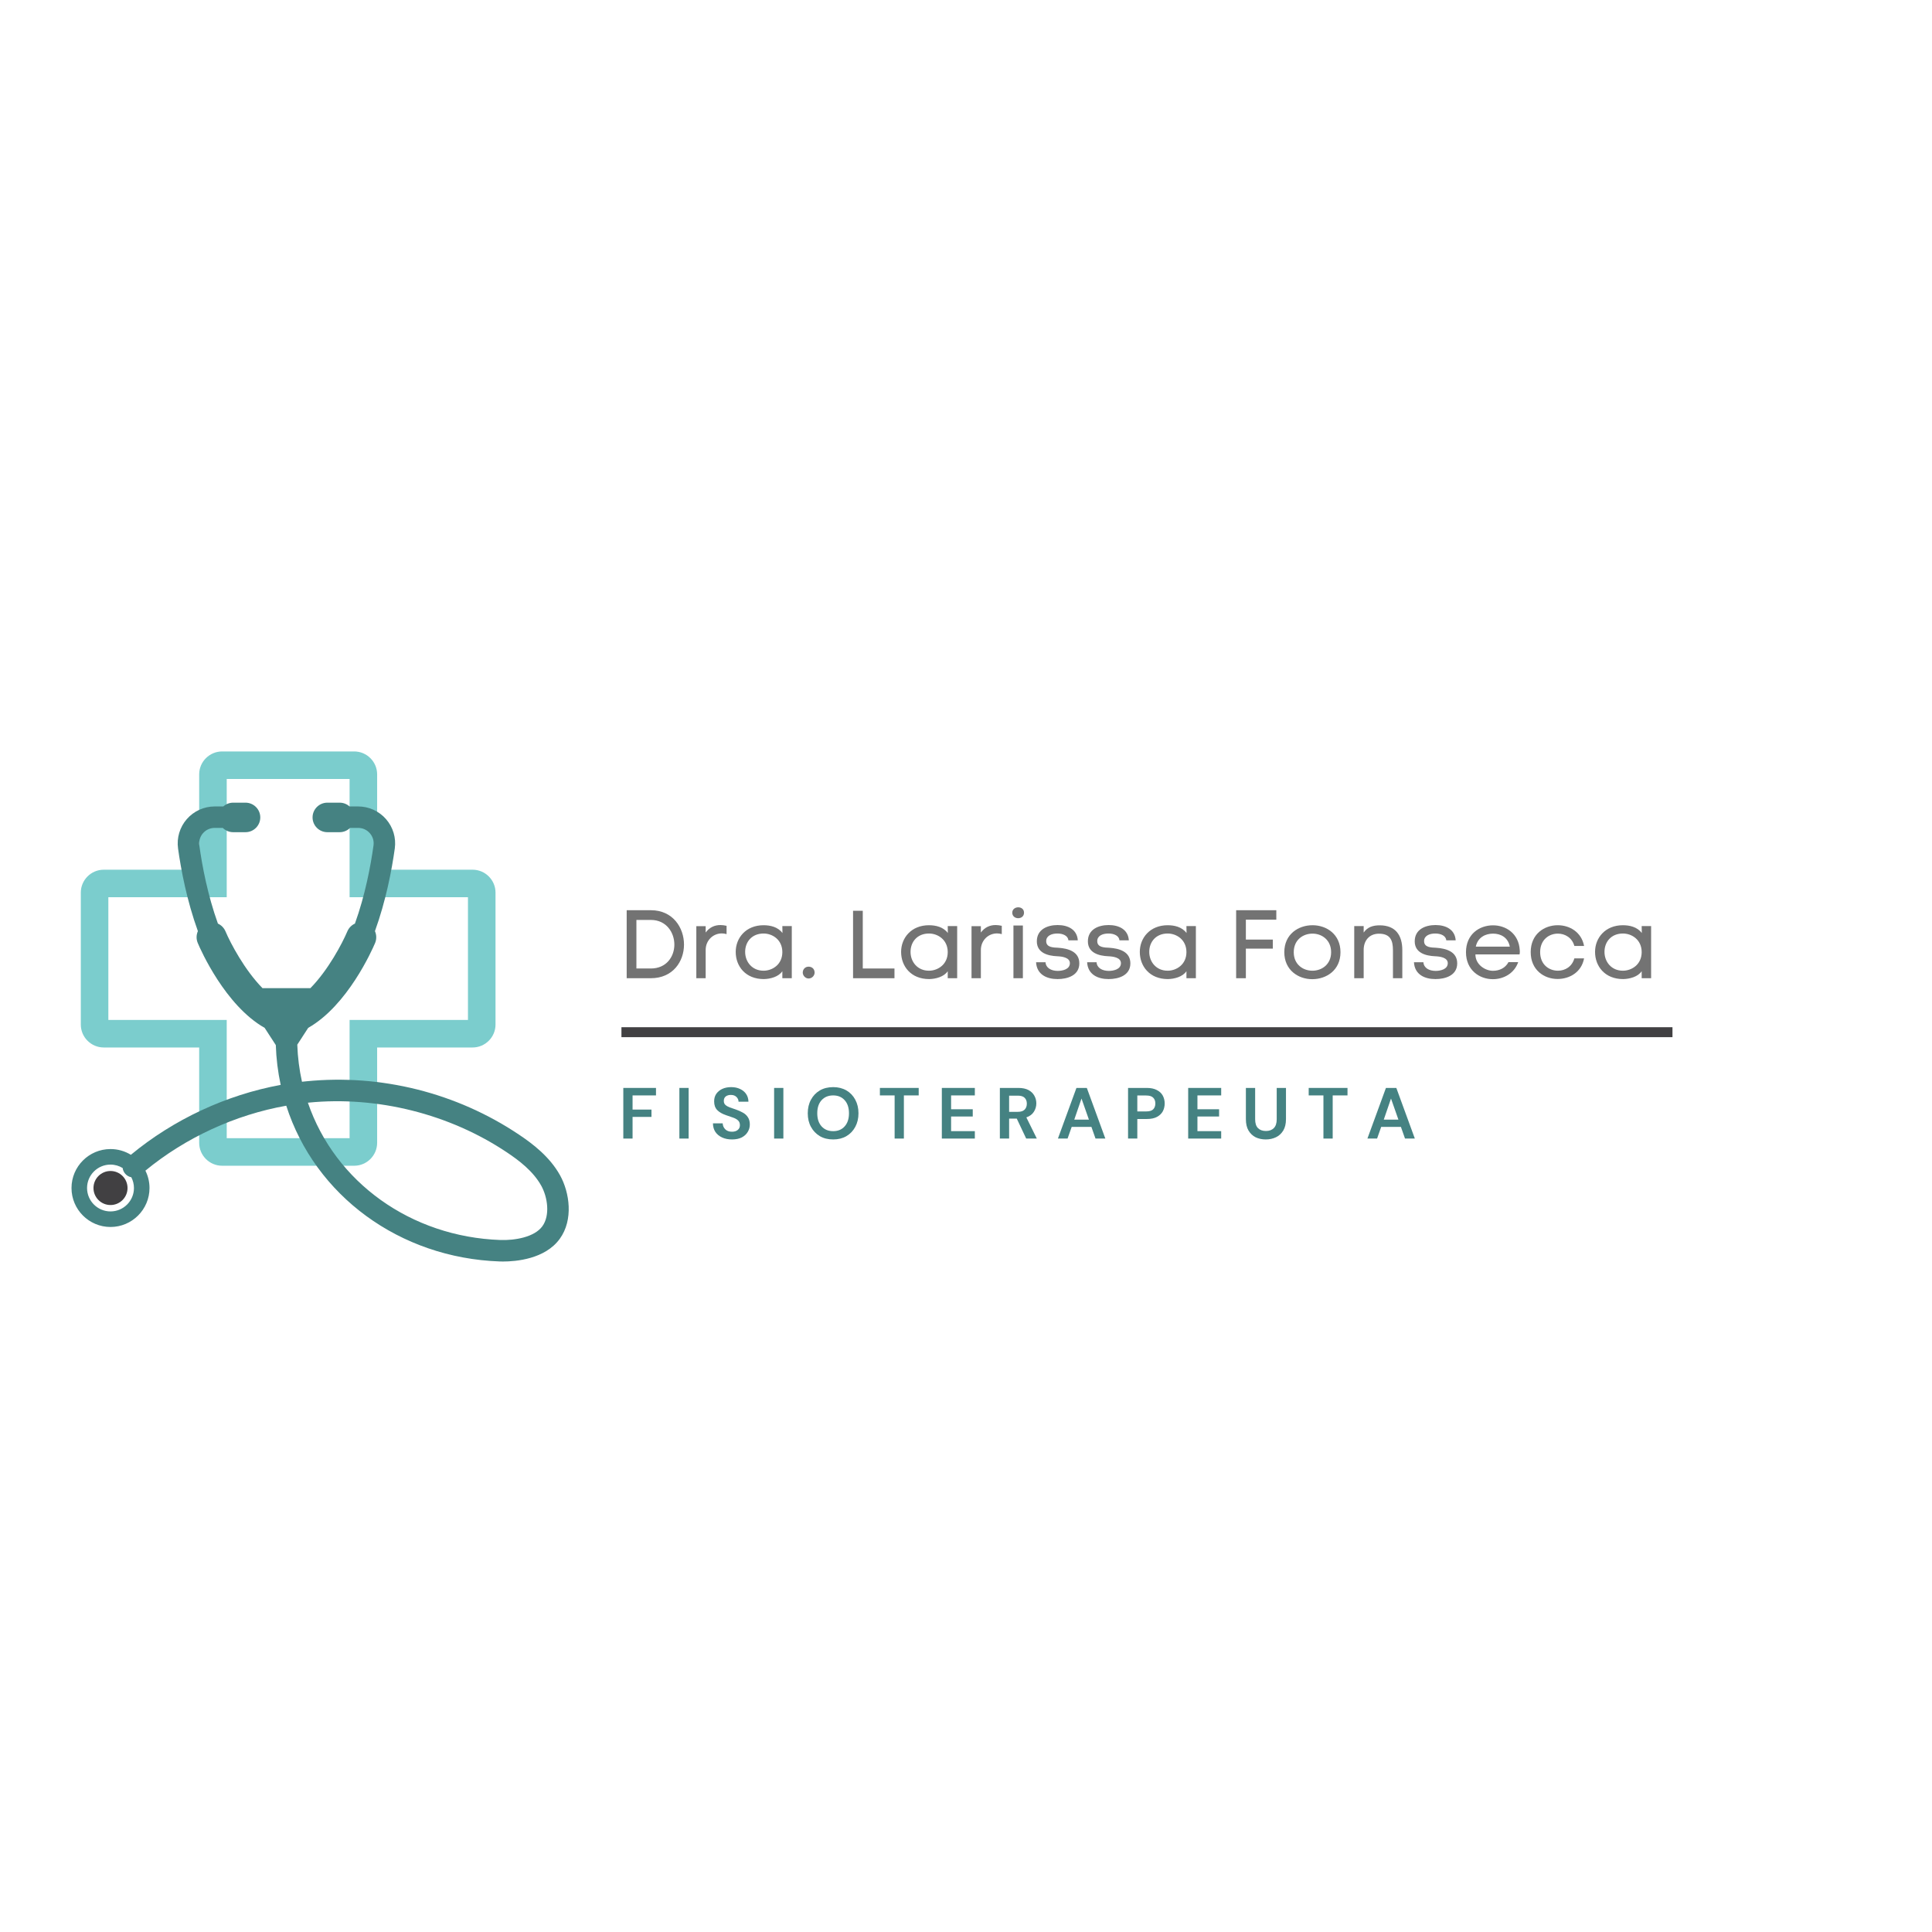
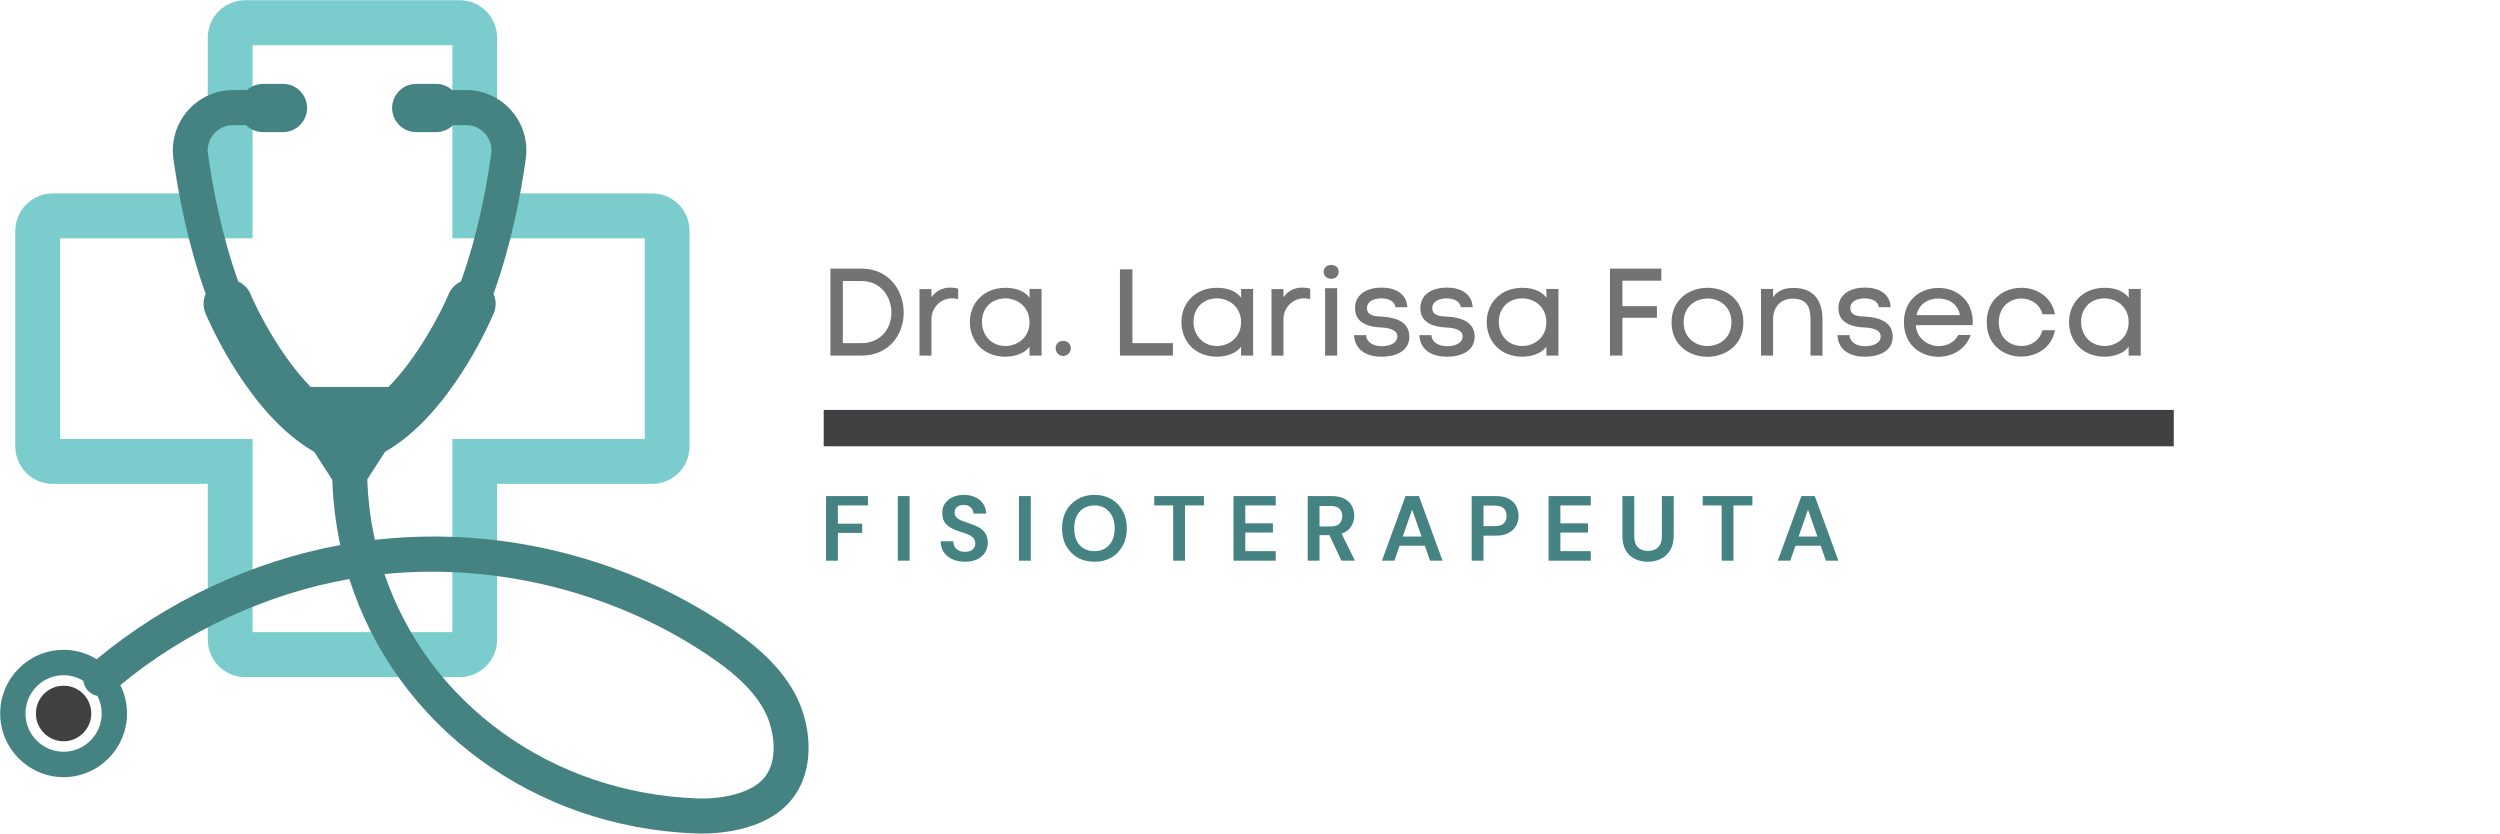
- <svg xmlns="http://www.w3.org/2000/svg" xmlns:xlink="http://www.w3.org/1999/xlink" contentScriptType="text/ecmascript" width="375" zoomAndPan="magnify" contentStyleType="text/css" viewBox="0 0 375 375" height="375" preserveAspectRatio="xMidYMid meet" version="1.0">
+ <svg xmlns="http://www.w3.org/2000/svg" xmlns:xlink="http://www.w3.org/1999/xlink" contentScriptType="text/ecmascript" width="224.88" zoomAndPan="magnify" contentStyleType="text/css" viewBox="0 0 224.88 75" height="75" preserveAspectRatio="xMidYMid meet" version="1.0">
  <defs>
    <g>
      <g id="glyph-2-0" />
      <g id="glyph-2-1">
-         <path d="M 0.953 0 L 0.953 -9.828 L 7.297 -9.828 L 7.297 -8.375 L 2.75 -8.375 L 2.75 -5.625 L 6.422 -5.625 L 6.422 -4.203 L 2.75 -4.203 L 2.75 0 Z M 0.953 0 " />
+         <path d="M 0.562 0 L 0.562 -5.812 L 4.328 -5.812 L 4.328 -4.969 L 1.625 -4.969 L 1.625 -3.328 L 3.812 -3.328 L 3.812 -2.5 L 1.625 -2.5 L 1.625 0 Z M 0.562 0 " />
      </g>
      <g id="glyph-2-2">
-         <path d="M 0.953 0 L 0.953 -9.828 L 2.75 -9.828 L 2.75 0 Z M 0.953 0 " />
+         <path d="M 0.562 0 L 0.562 -5.812 L 1.625 -5.812 L 1.625 0 Z M 0.562 0 " />
      </g>
      <g id="glyph-2-3">
-         <path d="M 4.312 0.172 C 3.594 0.172 2.957 0.047 2.406 -0.203 C 1.852 -0.453 1.414 -0.805 1.094 -1.266 C 0.781 -1.734 0.617 -2.297 0.609 -2.953 L 2.5 -2.953 C 2.52 -2.492 2.688 -2.109 3 -1.797 C 3.312 -1.484 3.742 -1.328 4.297 -1.328 C 4.773 -1.328 5.148 -1.441 5.422 -1.672 C 5.703 -1.898 5.844 -2.207 5.844 -2.594 C 5.844 -3 5.719 -3.312 5.469 -3.531 C 5.227 -3.758 4.898 -3.941 4.484 -4.078 C 4.078 -4.223 3.641 -4.375 3.172 -4.531 C 2.41 -4.789 1.832 -5.125 1.438 -5.531 C 1.039 -5.945 0.844 -6.5 0.844 -7.188 C 0.832 -7.758 0.969 -8.254 1.25 -8.672 C 1.539 -9.086 1.93 -9.41 2.422 -9.641 C 2.922 -9.867 3.492 -9.984 4.141 -9.984 C 4.797 -9.984 5.375 -9.863 5.875 -9.625 C 6.375 -9.395 6.766 -9.07 7.047 -8.656 C 7.336 -8.238 7.488 -7.738 7.5 -7.156 L 5.578 -7.156 C 5.578 -7.5 5.445 -7.801 5.188 -8.062 C 4.926 -8.332 4.566 -8.469 4.109 -8.469 C 3.711 -8.477 3.379 -8.383 3.109 -8.188 C 2.848 -7.988 2.719 -7.695 2.719 -7.312 C 2.719 -6.977 2.82 -6.719 3.031 -6.531 C 3.238 -6.344 3.52 -6.18 3.875 -6.047 C 4.227 -5.91 4.633 -5.77 5.094 -5.625 C 5.582 -5.457 6.023 -5.258 6.422 -5.031 C 6.828 -4.812 7.148 -4.516 7.391 -4.141 C 7.641 -3.773 7.766 -3.301 7.766 -2.719 C 7.766 -2.207 7.629 -1.727 7.359 -1.281 C 7.098 -0.844 6.711 -0.488 6.203 -0.219 C 5.691 0.039 5.062 0.172 4.312 0.172 Z M 4.312 0.172 " />
+         <path d="M 2.547 0.094 C 2.117 0.094 1.742 0.02 1.422 -0.125 C 1.098 -0.27 0.836 -0.477 0.641 -0.75 C 0.453 -1.02 0.359 -1.352 0.359 -1.75 L 1.484 -1.75 C 1.492 -1.477 1.586 -1.25 1.766 -1.062 C 1.953 -0.883 2.211 -0.797 2.547 -0.797 C 2.828 -0.797 3.051 -0.863 3.219 -1 C 3.383 -1.133 3.469 -1.312 3.469 -1.531 C 3.469 -1.77 3.395 -1.957 3.25 -2.094 C 3.102 -2.227 2.906 -2.336 2.656 -2.422 C 2.414 -2.504 2.156 -2.594 1.875 -2.688 C 1.426 -2.844 1.082 -3.039 0.844 -3.281 C 0.613 -3.531 0.5 -3.852 0.5 -4.25 C 0.488 -4.594 0.566 -4.891 0.734 -5.141 C 0.91 -5.391 1.145 -5.582 1.438 -5.719 C 1.727 -5.852 2.066 -5.922 2.453 -5.922 C 2.836 -5.922 3.176 -5.848 3.469 -5.703 C 3.77 -5.566 4.004 -5.375 4.172 -5.125 C 4.348 -4.875 4.441 -4.578 4.453 -4.234 L 3.312 -4.234 C 3.301 -4.441 3.219 -4.625 3.062 -4.781 C 2.914 -4.938 2.707 -5.016 2.438 -5.016 C 2.207 -5.023 2.008 -4.969 1.844 -4.844 C 1.688 -4.727 1.609 -4.555 1.609 -4.328 C 1.609 -4.141 1.672 -3.988 1.797 -3.875 C 1.922 -3.758 2.086 -3.66 2.297 -3.578 C 2.504 -3.504 2.742 -3.422 3.016 -3.328 C 3.305 -3.234 3.57 -3.117 3.812 -2.984 C 4.051 -2.848 4.238 -2.672 4.375 -2.453 C 4.52 -2.234 4.594 -1.953 4.594 -1.609 C 4.594 -1.305 4.516 -1.023 4.359 -0.766 C 4.203 -0.504 3.973 -0.297 3.672 -0.141 C 3.367 0.016 2.992 0.094 2.547 0.094 Z M 2.547 0.094 " />
      </g>
      <g id="glyph-2-4">
-         <path d="M 5.562 0.172 C 4.57 0.172 3.707 -0.039 2.969 -0.469 C 2.238 -0.906 1.664 -1.504 1.25 -2.266 C 0.832 -3.023 0.625 -3.906 0.625 -4.906 C 0.625 -5.906 0.832 -6.785 1.25 -7.547 C 1.664 -8.316 2.238 -8.914 2.969 -9.344 C 3.707 -9.77 4.57 -9.984 5.562 -9.984 C 6.531 -9.984 7.383 -9.77 8.125 -9.344 C 8.863 -8.914 9.438 -8.316 9.844 -7.547 C 10.258 -6.785 10.469 -5.906 10.469 -4.906 C 10.469 -3.906 10.258 -3.023 9.844 -2.266 C 9.438 -1.504 8.863 -0.906 8.125 -0.469 C 7.383 -0.039 6.531 0.172 5.562 0.172 Z M 5.562 -1.438 C 6.488 -1.438 7.227 -1.742 7.781 -2.359 C 8.344 -2.984 8.625 -3.832 8.625 -4.906 C 8.625 -5.988 8.344 -6.836 7.781 -7.453 C 7.227 -8.066 6.488 -8.375 5.562 -8.375 C 4.625 -8.375 3.875 -8.066 3.312 -7.453 C 2.75 -6.836 2.469 -5.988 2.469 -4.906 C 2.469 -3.832 2.75 -2.984 3.312 -2.359 C 3.875 -1.742 4.625 -1.438 5.562 -1.438 Z M 5.562 -1.438 " />
+         <path d="M 3.297 0.094 C 2.711 0.094 2.203 -0.031 1.766 -0.281 C 1.328 -0.539 0.984 -0.895 0.734 -1.344 C 0.492 -1.789 0.375 -2.312 0.375 -2.906 C 0.375 -3.5 0.492 -4.02 0.734 -4.469 C 0.984 -4.926 1.328 -5.281 1.766 -5.531 C 2.203 -5.789 2.711 -5.922 3.297 -5.922 C 3.867 -5.922 4.375 -5.789 4.812 -5.531 C 5.25 -5.281 5.586 -4.926 5.828 -4.469 C 6.078 -4.02 6.203 -3.5 6.203 -2.906 C 6.203 -2.312 6.078 -1.789 5.828 -1.344 C 5.586 -0.895 5.25 -0.539 4.812 -0.281 C 4.375 -0.031 3.867 0.094 3.297 0.094 Z M 3.297 -0.859 C 3.848 -0.859 4.285 -1.039 4.609 -1.406 C 4.941 -1.77 5.109 -2.27 5.109 -2.906 C 5.109 -3.539 4.941 -4.039 4.609 -4.406 C 4.285 -4.781 3.848 -4.969 3.297 -4.969 C 2.734 -4.969 2.285 -4.781 1.953 -4.406 C 1.629 -4.039 1.469 -3.539 1.469 -2.906 C 1.469 -2.27 1.629 -1.77 1.953 -1.406 C 2.285 -1.039 2.734 -0.859 3.297 -0.859 Z M 3.297 -0.859 " />
      </g>
      <g id="glyph-2-5">
-         <path d="M 3.234 0 L 3.234 -8.375 L 0.375 -8.375 L 0.375 -9.828 L 7.906 -9.828 L 7.906 -8.375 L 5.031 -8.375 L 5.031 0 Z M 3.234 0 " />
+         <path d="M 1.922 0 L 1.922 -4.969 L 0.219 -4.969 L 0.219 -5.812 L 4.688 -5.812 L 4.688 -4.969 L 2.984 -4.969 L 2.984 0 Z M 1.922 0 " />
      </g>
      <g id="glyph-2-6">
-         <path d="M 0.953 0 L 0.953 -9.828 L 7.359 -9.828 L 7.359 -8.375 L 2.75 -8.375 L 2.75 -5.688 L 6.953 -5.688 L 6.953 -4.281 L 2.75 -4.281 L 2.75 -1.438 L 7.359 -1.438 L 7.359 0 Z M 0.953 0 " />
+         <path d="M 0.562 0 L 0.562 -5.812 L 4.359 -5.812 L 4.359 -4.969 L 1.625 -4.969 L 1.625 -3.359 L 4.109 -3.359 L 4.109 -2.531 L 1.625 -2.531 L 1.625 -0.859 L 4.359 -0.859 L 4.359 0 Z M 0.562 0 " />
      </g>
      <g id="glyph-2-7">
-         <path d="M 0.953 0 L 0.953 -9.828 L 4.562 -9.828 C 5.344 -9.828 5.988 -9.691 6.5 -9.422 C 7.008 -9.148 7.391 -8.785 7.641 -8.328 C 7.898 -7.879 8.031 -7.379 8.031 -6.828 C 8.031 -6.234 7.867 -5.688 7.547 -5.188 C 7.234 -4.695 6.75 -4.336 6.094 -4.109 L 8.125 0 L 6.062 0 L 4.234 -3.875 L 2.75 -3.875 L 2.75 0 Z M 2.75 -5.188 L 4.453 -5.188 C 5.047 -5.188 5.484 -5.332 5.766 -5.625 C 6.047 -5.914 6.188 -6.301 6.188 -6.781 C 6.188 -7.25 6.047 -7.625 5.766 -7.906 C 5.492 -8.188 5.051 -8.328 4.438 -8.328 L 2.75 -8.328 Z M 2.75 -5.188 " />
+         <path d="M 0.562 0 L 0.562 -5.812 L 2.703 -5.812 C 3.172 -5.812 3.555 -5.734 3.859 -5.578 C 4.16 -5.422 4.383 -5.207 4.531 -4.938 C 4.676 -4.664 4.75 -4.367 4.75 -4.047 C 4.75 -3.691 4.656 -3.367 4.469 -3.078 C 4.289 -2.785 4.004 -2.57 3.609 -2.438 L 4.812 0 L 3.594 0 L 2.516 -2.297 L 1.625 -2.297 L 1.625 0 Z M 1.625 -3.078 L 2.641 -3.078 C 2.992 -3.078 3.254 -3.16 3.422 -3.328 C 3.586 -3.504 3.672 -3.734 3.672 -4.016 C 3.672 -4.297 3.586 -4.516 3.422 -4.672 C 3.254 -4.836 2.988 -4.922 2.625 -4.922 L 1.625 -4.922 Z M 1.625 -3.078 " />
      </g>
      <g id="glyph-2-8">
-         <path d="M 0.328 0 L 3.922 -9.828 L 5.938 -9.828 L 9.531 0 L 7.625 0 L 6.828 -2.266 L 3 -2.266 L 2.203 0 Z M 3.5 -3.672 L 6.344 -3.672 L 4.906 -7.766 Z M 3.5 -3.672 " />
+         <path d="M 0.188 0 L 2.312 -5.812 L 3.516 -5.812 L 5.641 0 L 4.516 0 L 4.047 -1.344 L 1.781 -1.344 L 1.312 0 Z M 2.062 -2.172 L 3.75 -2.172 L 2.906 -4.594 Z M 2.062 -2.172 " />
      </g>
      <g id="glyph-2-9">
-         <path d="M 0.953 0 L 0.953 -9.828 L 4.594 -9.828 C 5.375 -9.828 6.02 -9.691 6.531 -9.422 C 7.051 -9.16 7.438 -8.801 7.688 -8.344 C 7.938 -7.883 8.062 -7.375 8.062 -6.812 C 8.062 -6.258 7.941 -5.754 7.703 -5.297 C 7.461 -4.848 7.082 -4.484 6.562 -4.203 C 6.051 -3.93 5.395 -3.797 4.594 -3.797 L 2.75 -3.797 L 2.75 0 Z M 2.75 -5.266 L 4.469 -5.266 C 5.102 -5.266 5.555 -5.398 5.828 -5.672 C 6.109 -5.953 6.25 -6.332 6.25 -6.812 C 6.25 -7.289 6.109 -7.664 5.828 -7.938 C 5.555 -8.219 5.102 -8.359 4.469 -8.359 L 2.75 -8.359 Z M 2.75 -5.266 " />
+         <path d="M 0.562 0 L 0.562 -5.812 L 2.719 -5.812 C 3.188 -5.812 3.57 -5.734 3.875 -5.578 C 4.176 -5.43 4.398 -5.219 4.547 -4.938 C 4.703 -4.664 4.781 -4.363 4.781 -4.031 C 4.781 -3.707 4.707 -3.41 4.562 -3.141 C 4.414 -2.879 4.191 -2.664 3.891 -2.5 C 3.586 -2.332 3.195 -2.25 2.719 -2.25 L 1.625 -2.25 L 1.625 0 Z M 1.625 -3.109 L 2.656 -3.109 C 3.02 -3.109 3.285 -3.191 3.453 -3.359 C 3.617 -3.523 3.703 -3.75 3.703 -4.031 C 3.703 -4.32 3.617 -4.547 3.453 -4.703 C 3.285 -4.867 3.02 -4.953 2.656 -4.953 L 1.625 -4.953 Z M 1.625 -3.109 " />
      </g>
      <g id="glyph-2-10">
-         <path d="M 4.75 0.172 C 4.02 0.172 3.363 0.031 2.781 -0.25 C 2.207 -0.539 1.75 -0.973 1.406 -1.547 C 1.062 -2.129 0.891 -2.867 0.891 -3.766 L 0.891 -9.828 L 2.688 -9.828 L 2.688 -3.75 C 2.688 -2.977 2.867 -2.406 3.234 -2.031 C 3.609 -1.656 4.125 -1.469 4.781 -1.469 C 5.426 -1.469 5.938 -1.656 6.312 -2.031 C 6.688 -2.406 6.875 -2.977 6.875 -3.75 L 6.875 -9.828 L 8.672 -9.828 L 8.672 -3.766 C 8.672 -2.867 8.492 -2.129 8.141 -1.547 C 7.785 -0.973 7.312 -0.539 6.719 -0.25 C 6.125 0.031 5.469 0.172 4.75 0.172 Z M 4.75 0.172 " />
+         <path d="M 2.812 0.094 C 2.383 0.094 2 0.008 1.656 -0.156 C 1.312 -0.32 1.035 -0.578 0.828 -0.922 C 0.629 -1.266 0.531 -1.703 0.531 -2.234 L 0.531 -5.812 L 1.594 -5.812 L 1.594 -2.219 C 1.594 -1.758 1.703 -1.422 1.922 -1.203 C 2.141 -0.984 2.441 -0.875 2.828 -0.875 C 3.211 -0.875 3.516 -0.984 3.734 -1.203 C 3.961 -1.422 4.078 -1.758 4.078 -2.219 L 4.078 -5.812 L 5.141 -5.812 L 5.141 -2.234 C 5.141 -1.703 5.031 -1.266 4.812 -0.922 C 4.602 -0.578 4.32 -0.32 3.969 -0.156 C 3.625 0.008 3.238 0.094 2.812 0.094 Z M 2.812 0.094 " />
      </g>
      <g id="glyph-0-0">
-         <path d="M 6.301 -13.199 L 1.609 -13.199 L 1.609 0 L 6.301 0 C 10.582 0 12.734 -3.254 12.734 -6.527 C 12.734 -9.797 10.582 -13.199 6.301 -13.199 Z M 6.301 -1.887 L 3.496 -1.887 L 3.496 -11.312 L 6.301 -11.312 C 9.332 -11.312 10.863 -8.844 10.863 -6.527 C 10.863 -4.207 9.332 -1.887 6.301 -1.887 Z M 6.301 -1.887 " />
+         <path d="M 3.734 -7.824 L 0.953 -7.824 L 0.953 0 L 3.734 0 C 6.273 0 7.547 -1.93 7.547 -3.867 C 7.547 -5.809 6.273 -7.824 3.734 -7.824 Z M 3.734 -1.121 L 2.074 -1.121 L 2.074 -6.707 L 3.734 -6.707 C 5.531 -6.707 6.441 -5.242 6.441 -3.867 C 6.441 -2.492 5.531 -1.121 3.734 -1.121 Z M 3.734 -1.121 " />
      </g>
      <g id="glyph-0-1">
-         <path d="M 3.215 -8.863 L 3.215 -10.098 L 1.402 -10.098 L 1.402 0 L 3.215 0 L 3.215 -5.48 C 3.215 -7.328 4.637 -8.695 6.34 -8.695 C 6.637 -8.695 6.957 -8.656 7.273 -8.562 L 7.273 -10.172 C 6.863 -10.266 6.469 -10.32 6.078 -10.32 C 4.957 -10.32 3.945 -9.871 3.215 -8.863 Z M 3.215 -8.863 " />
+         <path d="M 1.906 -5.254 L 1.906 -5.984 L 0.832 -5.984 L 0.832 0 L 1.906 0 L 1.906 -3.246 C 1.906 -4.344 2.75 -5.152 3.758 -5.152 C 3.934 -5.152 4.125 -5.133 4.312 -5.078 L 4.312 -6.031 C 4.066 -6.086 3.836 -6.117 3.602 -6.117 C 2.938 -6.117 2.34 -5.852 1.906 -5.254 Z M 1.906 -5.254 " />
      </g>
      <g id="glyph-0-2">
-         <path d="M 11.91 0 L 11.91 -10.117 L 10.078 -10.117 L 10.098 -8.77 C 9.199 -9.984 7.684 -10.285 6.434 -10.285 C 3.012 -10.285 1.027 -7.836 1.027 -5.105 C 1.027 -2.32 2.938 0.168 6.469 0.168 C 7.723 0.148 9.348 -0.262 10.078 -1.363 L 10.078 0 Z M 10.078 -5.066 C 10.078 -2.637 8.113 -1.457 6.434 -1.457 C 4.188 -1.457 2.859 -3.199 2.859 -5.105 C 2.859 -7.105 4.207 -8.676 6.434 -8.676 C 8.152 -8.676 10.078 -7.48 10.078 -5.066 Z M 10.078 -5.066 " />
+         <path d="M 7.059 0 L 7.059 -5.996 L 5.973 -5.996 L 5.984 -5.199 C 5.453 -5.918 4.555 -6.098 3.812 -6.098 C 1.785 -6.098 0.609 -4.645 0.609 -3.027 C 0.609 -1.375 1.738 0.102 3.836 0.102 C 4.578 0.09 5.543 -0.156 5.973 -0.809 L 5.973 0 Z M 5.973 -3.004 C 5.973 -1.562 4.809 -0.863 3.812 -0.863 C 2.484 -0.863 1.695 -1.895 1.695 -3.027 C 1.695 -4.211 2.492 -5.145 3.812 -5.145 C 4.832 -5.145 5.973 -4.434 5.973 -3.004 Z M 5.973 -3.004 " />
      </g>
      <g id="glyph-0-3" />
      <g id="glyph-0-4">
-         <path d="M 9.648 -1.887 L 3.496 -1.887 L 3.496 -13.09 L 1.609 -13.09 L 1.609 0 L 9.648 0 Z M 9.648 -1.887 " />
+         <path d="M 5.719 -1.121 L 2.074 -1.121 L 2.074 -7.758 L 0.953 -7.758 L 0.953 0 L 5.719 0 Z M 5.719 -1.121 " />
      </g>
      <g id="glyph-0-5">
-         <path d="M 1.289 -12.715 C 1.289 -12.004 1.871 -11.648 2.43 -11.648 C 3.012 -11.648 3.57 -12.004 3.57 -12.715 C 3.57 -13.426 3.012 -13.762 2.449 -13.762 C 1.871 -13.762 1.289 -13.406 1.289 -12.715 Z M 1.516 -10.227 L 3.348 -10.227 L 3.348 0 L 1.516 0 Z M 1.516 -10.227 " />
+         <path d="M 0.766 -7.535 C 0.766 -7.117 1.109 -6.906 1.441 -6.906 C 1.785 -6.906 2.117 -7.117 2.117 -7.535 C 2.117 -7.957 1.785 -8.156 1.453 -8.156 C 1.109 -8.156 0.766 -7.945 0.766 -7.535 Z M 0.898 -6.062 L 1.984 -6.062 L 1.984 0 L 0.898 0 Z M 0.898 -6.062 " />
      </g>
      <g id="glyph-0-6">
-         <path d="M 2.676 -7.199 C 2.676 -8.246 3.723 -8.676 4.844 -8.676 C 5.945 -8.676 6.898 -8.246 6.992 -7.348 L 8.809 -7.348 C 8.676 -9.461 6.898 -10.32 4.898 -10.32 C 2.938 -10.32 0.859 -9.5 0.859 -7.16 C 0.859 -4.898 3.012 -4.34 4.824 -4.262 C 5.703 -4.227 7.273 -4.039 7.273 -2.918 C 7.273 -1.719 5.832 -1.422 4.918 -1.422 C 3.664 -1.422 2.617 -1.98 2.543 -3.105 L 0.711 -3.105 C 0.84 -0.711 2.785 0.168 4.879 0.168 C 6.789 0.168 9.105 -0.523 9.105 -2.879 C 9.105 -5.18 6.938 -5.777 5.031 -5.91 C 4.133 -5.965 2.676 -5.926 2.676 -7.199 Z M 2.676 -7.199 " />
+         <path d="M 1.586 -4.266 C 1.586 -4.887 2.207 -5.145 2.871 -5.145 C 3.523 -5.145 4.09 -4.887 4.145 -4.355 L 5.219 -4.355 C 5.145 -5.609 4.09 -6.117 2.902 -6.117 C 1.738 -6.117 0.512 -5.629 0.512 -4.246 C 0.512 -2.902 1.785 -2.57 2.859 -2.527 C 3.379 -2.504 4.312 -2.395 4.312 -1.73 C 4.312 -1.02 3.457 -0.844 2.914 -0.844 C 2.172 -0.844 1.551 -1.176 1.508 -1.84 L 0.422 -1.84 C 0.5 -0.422 1.652 0.102 2.895 0.102 C 4.023 0.102 5.398 -0.309 5.398 -1.707 C 5.398 -3.07 4.113 -3.426 2.98 -3.504 C 2.449 -3.535 1.586 -3.512 1.586 -4.266 Z M 1.586 -4.266 " />
      </g>
      <g id="glyph-0-7">
-         <path d="M 1.609 0 L 3.496 0 L 3.496 -5.742 L 8.73 -5.742 L 8.73 -7.5 L 3.496 -7.5 L 3.496 -11.367 L 9.406 -11.367 L 9.406 -13.199 L 1.609 -13.199 Z M 1.609 0 " />
+         <path d="M 0.953 0 L 2.074 0 L 2.074 -3.402 L 5.176 -3.402 L 5.176 -4.445 L 2.074 -4.445 L 2.074 -6.738 L 5.574 -6.738 L 5.574 -7.824 L 0.953 -7.824 Z M 0.953 0 " />
      </g>
      <g id="glyph-0-8">
-         <path d="M 11.875 -5.047 C 11.875 -8.527 9.18 -10.285 6.449 -10.285 C 3.703 -10.285 0.973 -8.547 0.973 -5.047 C 0.973 -1.57 3.684 0.188 6.395 0.188 C 9.145 0.188 11.875 -1.551 11.875 -5.047 Z M 2.805 -5.047 C 2.805 -7.461 4.617 -8.656 6.449 -8.656 C 8.246 -8.656 10.059 -7.441 10.059 -5.047 C 10.059 -2.676 8.246 -1.457 6.434 -1.457 C 4.617 -1.457 2.805 -2.656 2.805 -5.047 Z M 2.805 -5.047 " />
+         <path d="M 7.039 -2.992 C 7.039 -5.055 5.441 -6.098 3.824 -6.098 C 2.195 -6.098 0.578 -5.066 0.578 -2.992 C 0.578 -0.93 2.184 0.109 3.789 0.109 C 5.422 0.109 7.039 -0.922 7.039 -2.992 Z M 1.664 -2.992 C 1.664 -4.422 2.738 -5.133 3.824 -5.133 C 4.887 -5.133 5.965 -4.41 5.965 -2.992 C 5.965 -1.586 4.887 -0.863 3.812 -0.863 C 2.738 -0.863 1.664 -1.574 1.664 -2.992 Z M 1.664 -2.992 " />
      </g>
      <g id="glyph-0-9">
-         <path d="M 3.234 -8.863 L 3.234 -10.117 L 1.402 -10.117 L 1.402 0 L 3.234 0 L 3.234 -5.496 C 3.234 -7.254 4.281 -8.641 6.207 -8.641 C 8.414 -8.641 8.918 -7.328 8.918 -5.422 L 8.918 0 L 10.734 0 L 10.734 -5.441 C 10.734 -8.34 9.426 -10.266 6.34 -10.266 C 5.066 -10.266 3.984 -9.949 3.234 -8.863 Z M 3.234 -8.863 " />
+         <path d="M 1.918 -5.254 L 1.918 -5.996 L 0.832 -5.996 L 0.832 0 L 1.918 0 L 1.918 -3.258 C 1.918 -4.301 2.539 -5.121 3.68 -5.121 C 4.988 -5.121 5.285 -4.344 5.285 -3.215 L 5.285 0 L 6.363 0 L 6.363 -3.227 C 6.363 -4.945 5.586 -6.086 3.758 -6.086 C 3.004 -6.086 2.359 -5.898 1.918 -5.254 Z M 1.918 -5.254 " />
      </g>
      <g id="glyph-0-10">
-         <path d="M 11.332 -5.496 C 11.125 -8.676 8.656 -10.266 6.152 -10.266 C 3.477 -10.266 0.898 -8.527 0.898 -5.047 C 0.898 -1.57 3.516 0.188 6.113 0.188 C 8.191 0.188 10.266 -0.918 11.031 -3.121 L 9.145 -3.121 C 8.547 -1.98 7.387 -1.441 6.133 -1.441 C 4.617 -1.441 2.73 -2.637 2.73 -4.617 L 11.293 -4.617 C 11.332 -4.785 11.352 -4.973 11.352 -5.18 C 11.352 -5.293 11.352 -5.387 11.332 -5.496 Z M 9.406 -6.133 L 2.805 -6.133 C 3.18 -7.93 4.676 -8.656 6.152 -8.656 C 7.609 -8.656 9.051 -7.945 9.406 -6.133 Z M 9.406 -6.133 " />
+         <path d="M 6.715 -3.258 C 6.594 -5.145 5.133 -6.086 3.648 -6.086 C 2.062 -6.086 0.531 -5.055 0.531 -2.992 C 0.531 -0.93 2.082 0.109 3.625 0.109 C 4.855 0.109 6.086 -0.543 6.539 -1.852 L 5.422 -1.852 C 5.066 -1.176 4.379 -0.852 3.637 -0.852 C 2.738 -0.852 1.617 -1.562 1.617 -2.738 L 6.695 -2.738 C 6.715 -2.836 6.727 -2.949 6.727 -3.07 C 6.727 -3.137 6.727 -3.191 6.715 -3.258 Z M 5.574 -3.637 L 1.664 -3.637 C 1.883 -4.699 2.77 -5.133 3.648 -5.133 C 4.512 -5.133 5.363 -4.711 5.574 -3.637 Z M 5.574 -3.637 " />
      </g>
      <g id="glyph-0-11">
-         <path d="M 11.312 -3.852 L 9.426 -3.852 C 8.977 -2.242 7.629 -1.457 6.246 -1.457 C 4.508 -1.457 2.785 -2.637 2.785 -5.066 C 2.785 -7.48 4.523 -8.656 6.227 -8.656 C 7.609 -8.656 8.977 -7.871 9.426 -6.266 L 11.312 -6.266 C 10.809 -8.957 8.508 -10.285 6.207 -10.285 C 3.57 -10.285 0.953 -8.562 0.953 -5.066 C 0.953 -1.59 3.551 0.148 6.172 0.148 C 8.469 0.148 10.809 -1.141 11.312 -3.852 Z M 11.312 -3.852 " />
+         <path d="M 6.707 -2.285 L 5.586 -2.285 C 5.32 -1.328 4.523 -0.863 3.703 -0.863 C 2.672 -0.863 1.652 -1.562 1.652 -3.004 C 1.652 -4.434 2.684 -5.133 3.691 -5.133 C 4.512 -5.133 5.32 -4.668 5.586 -3.715 L 6.707 -3.715 C 6.406 -5.309 5.043 -6.098 3.68 -6.098 C 2.117 -6.098 0.566 -5.078 0.566 -3.004 C 0.566 -0.941 2.105 0.09 3.656 0.09 C 5.02 0.09 6.406 -0.676 6.707 -2.285 Z M 6.707 -2.285 " />
      </g>
      <g id="glyph-1-0">
-         <path d="M 1.871 -2.242 C 1.254 -2.242 0.746 -1.777 0.746 -1.086 C 0.746 -0.523 1.254 0.055 1.871 0.055 C 2.562 0.055 3.047 -0.523 3.047 -1.086 C 3.047 -1.777 2.562 -2.242 1.871 -2.242 Z M 1.871 -2.242 " />
+         <path d="M 1.109 -1.328 C 0.742 -1.328 0.441 -1.055 0.441 -0.645 C 0.441 -0.309 0.742 0.035 1.109 0.035 C 1.52 0.035 1.809 -0.309 1.809 -0.645 C 1.809 -1.055 1.52 -1.328 1.109 -1.328 Z M 1.109 -1.328 " />
      </g>
    </g>
    <clipPath id="clip-0">
-       <path d="M 15 145.855 L 97 145.855 L 97 227 L 15 227 Z M 15 145.855 " clip-rule="nonzero" />
+       <path d="M 1 0.02 L 63 0.02 L 63 61 L 1 61 Z M 1 0.02 " clip-rule="nonzero" />
    </clipPath>
    <clipPath id="clip-1">
-       <path d="M 13.855 155 L 111 155 L 111 244.855 L 13.855 244.855 Z M 13.855 155 " clip-rule="nonzero" />
+       <path d="M 0 7 L 73 7 L 73 74.98 L 0 74.98 Z M 0 7 " clip-rule="nonzero" />
    </clipPath>
  </defs>
  <g clip-path="url(#clip-0)">
-     <path fill="rgb(48.239%, 80.389%, 80.389%)" d="M 44.008 220.922 L 67.855 220.922 L 67.855 197.973 L 90.832 197.973 L 90.832 174.152 L 67.855 174.152 L 67.855 151.199 L 44.008 151.199 L 44.008 174.152 L 21.031 174.152 L 21.031 197.973 L 44.008 197.973 Z M 68.746 226.27 L 43.117 226.27 C 40.66 226.27 38.66 224.27 38.66 221.816 L 38.66 203.316 L 20.141 203.316 C 17.684 203.316 15.684 201.316 15.684 198.863 L 15.684 173.262 C 15.684 170.805 17.684 168.809 20.141 168.809 L 38.66 168.809 L 38.66 150.309 C 38.66 147.855 40.66 145.855 43.117 145.855 L 68.746 145.855 C 71.203 145.855 73.203 147.855 73.203 150.309 L 73.203 168.809 L 91.723 168.809 C 94.18 168.809 96.18 170.805 96.18 173.262 L 96.18 198.863 C 96.18 201.316 94.18 203.316 91.723 203.316 L 73.203 203.316 L 73.203 221.816 C 73.203 224.27 71.203 226.27 68.746 226.27 " fill-opacity="1" fill-rule="nonzero" />
+     <path fill="rgb(48.239%, 80.389%, 80.389%)" d="M 22.719 56.859 L 40.688 56.859 L 40.688 39.48 L 58 39.48 L 58 21.441 L 40.688 21.441 L 40.688 4.066 L 22.719 4.066 L 22.719 21.441 L 5.406 21.441 L 5.406 39.48 L 22.719 39.48 Z M 41.359 60.906 L 22.047 60.906 C 20.195 60.906 18.688 59.391 18.688 57.531 L 18.688 43.527 L 4.734 43.527 C 2.883 43.527 1.375 42.012 1.375 40.152 L 1.375 20.77 C 1.375 18.91 2.883 17.398 4.734 17.398 L 18.688 17.398 L 18.688 3.391 C 18.688 1.531 20.195 0.02 22.047 0.02 L 41.359 0.02 C 43.211 0.02 44.715 1.531 44.715 3.391 L 44.715 17.398 L 58.668 17.398 C 60.523 17.398 62.027 18.91 62.027 20.77 L 62.027 40.152 C 62.027 42.012 60.523 43.527 58.668 43.527 L 44.715 43.527 L 44.715 57.531 C 44.715 59.391 43.211 60.906 41.359 60.906 " fill-opacity="1" fill-rule="nonzero" />
  </g>
-   <path fill="rgb(25.49%, 25.099%, 25.879%)" d="M 21.449 227.289 C 19.625 227.289 18.145 228.77 18.145 230.594 C 18.145 232.414 19.625 233.895 21.449 233.895 C 23.273 233.895 24.754 232.414 24.754 230.594 C 24.754 228.77 23.273 227.289 21.449 227.289 " fill-opacity="1" fill-rule="nonzero" />
+   <path fill="rgb(25.49%, 25.099%, 25.879%)" d="M 5.719 61.68 C 4.344 61.68 3.23 62.797 3.23 64.18 C 3.23 65.559 4.344 66.68 5.719 66.68 C 7.094 66.68 8.211 65.559 8.211 64.18 C 8.211 62.797 7.094 61.68 5.719 61.68 " fill-opacity="1" fill-rule="nonzero" />
  <g clip-path="url(#clip-1)">
-     <path fill="rgb(27.06%, 50.98%, 50.98%)" d="M 105.27 238.016 C 103.727 240.141 99.926 240.777 97.141 240.684 C 79.766 240.078 65.043 229.473 59.762 214.035 C 59.793 214.031 59.824 214.027 59.859 214.023 C 73.211 212.695 87.266 216.219 98.41 223.688 C 100.68 225.203 103.484 227.309 105.051 230.137 C 106.301 232.383 106.801 235.906 105.27 238.016 Z M 21.449 235.137 C 18.941 235.137 16.898 233.098 16.898 230.594 C 16.898 228.086 18.941 226.047 21.449 226.047 C 22.312 226.047 23.121 226.293 23.809 226.715 C 23.855 227.109 24.02 227.496 24.301 227.82 C 24.617 228.191 25.039 228.418 25.488 228.504 C 25.812 229.133 26 229.84 26 230.594 C 26 233.098 23.957 235.137 21.449 235.137 Z M 108.699 228.113 C 106.695 224.512 103.391 222.004 100.73 220.227 C 88.621 212.113 73.957 208.434 59.449 209.879 C 59.172 209.906 58.895 209.934 58.613 209.965 C 58.09 207.613 57.785 205.203 57.703 202.77 L 59.82 199.508 C 67.477 195.16 72.234 184.383 72.801 183.051 C 73.125 182.277 73.094 181.445 72.777 180.734 C 74.922 174.801 76.051 168.836 76.629 164.688 C 76.914 162.633 76.297 160.562 74.934 158.996 C 73.57 157.43 71.594 156.531 69.512 156.531 L 67.844 156.531 C 67.336 156.078 66.668 155.797 65.934 155.797 L 63.535 155.797 C 61.953 155.797 60.668 157.082 60.668 158.66 C 60.668 160.242 61.953 161.527 63.535 161.527 L 65.934 161.527 C 66.719 161.527 67.43 161.207 67.949 160.695 L 69.512 160.695 C 70.398 160.695 71.207 161.062 71.789 161.73 C 72.367 162.395 72.621 163.242 72.496 164.113 C 71.949 168.043 70.891 173.707 68.891 179.27 C 68.254 179.559 67.719 180.078 67.422 180.773 C 66.434 183.105 63.727 188.254 60.25 191.801 L 50.949 191.801 C 47.473 188.258 44.758 183.109 43.766 180.773 C 43.469 180.078 42.934 179.559 42.297 179.27 C 40.297 173.707 39.238 168.043 38.691 164.113 C 38.57 163.242 38.82 162.395 39.398 161.73 C 39.98 161.062 40.789 160.695 41.676 160.695 L 43.238 160.695 C 43.758 161.207 44.469 161.527 45.254 161.527 L 47.652 161.527 C 49.234 161.527 50.52 160.242 50.52 158.66 C 50.52 157.082 49.234 155.797 47.652 155.797 L 45.254 155.797 C 44.523 155.797 43.852 156.078 43.348 156.531 L 41.676 156.531 C 39.594 156.531 37.621 157.43 36.254 158.996 C 34.891 160.559 34.273 162.633 34.559 164.688 C 35.137 168.836 36.266 174.801 38.41 180.734 C 38.094 181.445 38.062 182.277 38.391 183.051 C 38.953 184.383 43.711 195.164 51.367 199.508 L 53.523 202.832 L 53.535 202.848 C 53.617 205.457 53.934 208.047 54.48 210.578 C 43.898 212.52 33.691 217.285 25.402 224.145 C 24.254 223.438 22.898 223.031 21.449 223.031 C 17.273 223.031 13.879 226.422 13.879 230.594 C 13.879 234.762 17.273 238.156 21.449 238.156 C 25.625 238.156 29.02 234.762 29.02 230.594 C 29.02 229.383 28.73 228.238 28.223 227.223 C 36.023 220.809 45.625 216.379 55.562 214.617 C 61.172 232.105 77.586 244.168 96.996 244.848 C 97.176 244.855 97.391 244.859 97.637 244.859 C 100.105 244.859 105.785 244.402 108.645 240.461 C 111.336 236.758 110.559 231.465 108.699 228.113 " fill-opacity="1" fill-rule="nonzero" />
+     <path fill="rgb(27.06%, 50.98%, 50.98%)" d="M 68.875 69.797 C 67.715 71.406 64.852 71.891 62.754 71.82 C 49.66 71.359 38.566 63.332 34.586 51.641 C 34.613 51.641 34.637 51.637 34.66 51.633 C 44.723 50.629 55.312 53.297 63.707 58.949 C 65.418 60.098 67.531 61.695 68.711 63.832 C 69.652 65.535 70.031 68.203 68.875 69.797 Z M 5.719 67.621 C 3.828 67.621 2.293 66.078 2.293 64.18 C 2.293 62.281 3.828 60.738 5.719 60.738 C 6.371 60.738 6.98 60.926 7.5 61.242 C 7.535 61.543 7.656 61.832 7.867 62.078 C 8.109 62.359 8.426 62.535 8.762 62.598 C 9.008 63.074 9.148 63.609 9.148 64.18 C 9.148 66.078 7.609 67.621 5.719 67.621 Z M 71.461 62.305 C 69.953 59.574 67.461 57.676 65.457 56.328 C 56.332 50.188 45.285 47.402 34.352 48.496 C 34.145 48.516 33.934 48.539 33.723 48.562 C 33.328 46.781 33.098 44.957 33.039 43.113 L 34.633 40.645 C 40.398 37.352 43.984 29.191 44.41 28.184 C 44.656 27.598 44.633 26.969 44.395 26.43 C 46.012 21.934 46.863 17.418 47.297 14.277 C 47.512 12.723 47.047 11.152 46.02 9.969 C 44.992 8.781 43.504 8.102 41.934 8.102 L 40.676 8.102 C 40.293 7.758 39.793 7.547 39.238 7.547 L 37.43 7.547 C 36.242 7.547 35.27 8.52 35.27 9.715 C 35.27 10.91 36.242 11.883 37.43 11.883 L 39.238 11.883 C 39.828 11.883 40.367 11.645 40.754 11.258 L 41.934 11.258 C 42.602 11.258 43.211 11.535 43.648 12.039 C 44.086 12.543 44.277 13.184 44.184 13.844 C 43.773 16.82 42.973 21.105 41.465 25.316 C 40.988 25.539 40.582 25.934 40.359 26.457 C 39.613 28.223 37.578 32.121 34.953 34.805 L 27.945 34.805 C 25.328 32.125 23.285 28.227 22.535 26.457 C 22.312 25.934 21.906 25.539 21.43 25.316 C 19.922 21.105 19.125 16.82 18.711 13.844 C 18.621 13.184 18.809 12.543 19.246 12.039 C 19.684 11.535 20.293 11.258 20.961 11.258 L 22.141 11.258 C 22.531 11.645 23.066 11.883 23.656 11.883 L 25.465 11.883 C 26.656 11.883 27.625 10.91 27.625 9.715 C 27.625 8.52 26.656 7.547 25.465 7.547 L 23.656 7.547 C 23.105 7.547 22.602 7.758 22.219 8.102 L 20.961 8.102 C 19.395 8.102 17.902 8.781 16.875 9.969 C 15.848 11.152 15.383 12.723 15.598 14.277 C 16.035 17.418 16.883 21.934 18.5 26.43 C 18.262 26.969 18.238 27.598 18.484 28.184 C 18.91 29.191 22.496 37.352 28.262 40.645 L 29.887 43.16 L 29.895 43.172 C 29.957 45.148 30.195 47.109 30.609 49.027 C 22.637 50.496 14.945 54.102 8.699 59.297 C 7.832 58.762 6.812 58.453 5.719 58.453 C 2.574 58.453 0.016 61.02 0.016 64.18 C 0.016 67.336 2.574 69.906 5.719 69.906 C 8.867 69.906 11.426 67.336 11.426 64.18 C 11.426 63.262 11.207 62.395 10.824 61.625 C 16.703 56.77 23.938 53.418 31.422 52.082 C 35.652 65.324 48.02 74.457 62.645 74.973 C 62.777 74.977 62.938 74.98 63.125 74.98 C 64.984 74.98 69.266 74.637 71.418 71.652 C 73.449 68.848 72.863 64.84 71.461 62.305 " fill-opacity="1" fill-rule="nonzero" />
  </g>
-   <path stroke-linecap="butt" transform="matrix(2.24716, 0, 0, 1.932886, 120.6217, 200.3489)" fill="none" stroke-linejoin="miter" d="M -0 -0.001 L 90.783 -0.001 " stroke="rgb(25.49%, 25.099%, 25.879%)" stroke-width="1" stroke-opacity="1" stroke-miterlimit="4" />
+   <path stroke-linecap="butt" transform="matrix(2.255544, 0, 0, 3.270982, 74.09385, 38.51039)" fill="none" stroke-linejoin="miter" d="M -0 0 L 53.841 0 " stroke="rgb(25.49%, 25.099%, 25.879%)" stroke-width="1" stroke-opacity="1" stroke-miterlimit="4" />
  <g fill="rgb(45.099%, 45.099%, 45.099%)" fill-opacity="1">
-     <use x="120.03" y="189.871" xlink:href="#glyph-0-0" xlink:type="simple" xlink:actuate="onLoad" xlink:show="embed" />
+     <use x="73.743" y="31.986" xlink:href="#glyph-0-0" xlink:type="simple" xlink:actuate="onLoad" xlink:show="embed" />
  </g>
  <g fill="rgb(45.099%, 45.099%, 45.099%)" fill-opacity="1">
-     <use x="133.754" y="189.871" xlink:href="#glyph-0-1" xlink:type="simple" xlink:actuate="onLoad" xlink:show="embed" />
+     <use x="81.878" y="31.986" xlink:href="#glyph-0-1" xlink:type="simple" xlink:actuate="onLoad" xlink:show="embed" />
  </g>
  <g fill="rgb(45.099%, 45.099%, 45.099%)" fill-opacity="1">
-     <use x="141.775" y="189.871" xlink:href="#glyph-0-2" xlink:type="simple" xlink:actuate="onLoad" xlink:show="embed" />
+     <use x="86.633" y="31.986" xlink:href="#glyph-0-2" xlink:type="simple" xlink:actuate="onLoad" xlink:show="embed" />
  </g>
  <g fill="rgb(45.099%, 45.099%, 45.099%)" fill-opacity="1">
-     <use x="155.068" y="189.871" xlink:href="#glyph-1-0" xlink:type="simple" xlink:actuate="onLoad" xlink:show="embed" />
+     <use x="94.512" y="31.986" xlink:href="#glyph-1-0" xlink:type="simple" xlink:actuate="onLoad" xlink:show="embed" />
  </g>
  <g fill="rgb(45.099%, 45.099%, 45.099%)" fill-opacity="1">
-     <use x="159.144" y="189.871" xlink:href="#glyph-0-3" xlink:type="simple" xlink:actuate="onLoad" xlink:show="embed" />
+     <use x="96.929" y="31.986" xlink:href="#glyph-0-3" xlink:type="simple" xlink:actuate="onLoad" xlink:show="embed" />
  </g>
  <g fill="rgb(45.099%, 45.099%, 45.099%)" fill-opacity="1">
-     <use x="163.968" y="189.871" xlink:href="#glyph-0-4" xlink:type="simple" xlink:actuate="onLoad" xlink:show="embed" />
+     <use x="99.788" y="31.986" xlink:href="#glyph-0-4" xlink:type="simple" xlink:actuate="onLoad" xlink:show="embed" />
  </g>
  <g fill="rgb(45.099%, 45.099%, 45.099%)" fill-opacity="1">
-     <use x="173.877" y="189.871" xlink:href="#glyph-0-2" xlink:type="simple" xlink:actuate="onLoad" xlink:show="embed" />
+     <use x="105.662" y="31.986" xlink:href="#glyph-0-2" xlink:type="simple" xlink:actuate="onLoad" xlink:show="embed" />
  </g>
  <g fill="rgb(45.099%, 45.099%, 45.099%)" fill-opacity="1">
-     <use x="187.171" y="189.871" xlink:href="#glyph-0-1" xlink:type="simple" xlink:actuate="onLoad" xlink:show="embed" />
+     <use x="113.542" y="31.986" xlink:href="#glyph-0-1" xlink:type="simple" xlink:actuate="onLoad" xlink:show="embed" />
  </g>
  <g fill="rgb(45.099%, 45.099%, 45.099%)" fill-opacity="1">
-     <use x="195.192" y="189.871" xlink:href="#glyph-0-5" xlink:type="simple" xlink:actuate="onLoad" xlink:show="embed" />
+     <use x="118.296" y="31.986" xlink:href="#glyph-0-5" xlink:type="simple" xlink:actuate="onLoad" xlink:show="embed" />
  </g>
  <g fill="rgb(45.099%, 45.099%, 45.099%)" fill-opacity="1">
-     <use x="200.39" y="189.871" xlink:href="#glyph-0-6" xlink:type="simple" xlink:actuate="onLoad" xlink:show="embed" />
+     <use x="121.377" y="31.986" xlink:href="#glyph-0-6" xlink:type="simple" xlink:actuate="onLoad" xlink:show="embed" />
  </g>
  <g fill="rgb(45.099%, 45.099%, 45.099%)" fill-opacity="1">
-     <use x="210.299" y="189.871" xlink:href="#glyph-0-6" xlink:type="simple" xlink:actuate="onLoad" xlink:show="embed" />
+     <use x="127.251" y="31.986" xlink:href="#glyph-0-6" xlink:type="simple" xlink:actuate="onLoad" xlink:show="embed" />
  </g>
  <g fill="rgb(45.099%, 45.099%, 45.099%)" fill-opacity="1">
-     <use x="220.209" y="189.871" xlink:href="#glyph-0-2" xlink:type="simple" xlink:actuate="onLoad" xlink:show="embed" />
+     <use x="133.125" y="31.986" xlink:href="#glyph-0-2" xlink:type="simple" xlink:actuate="onLoad" xlink:show="embed" />
  </g>
  <g fill="rgb(45.099%, 45.099%, 45.099%)" fill-opacity="1">
-     <use x="233.502" y="189.871" xlink:href="#glyph-0-3" xlink:type="simple" xlink:actuate="onLoad" xlink:show="embed" />
+     <use x="141.005" y="31.986" xlink:href="#glyph-0-3" xlink:type="simple" xlink:actuate="onLoad" xlink:show="embed" />
  </g>
  <g fill="rgb(45.099%, 45.099%, 45.099%)" fill-opacity="1">
-     <use x="238.326" y="189.871" xlink:href="#glyph-0-7" xlink:type="simple" xlink:actuate="onLoad" xlink:show="embed" />
+     <use x="143.865" y="31.986" xlink:href="#glyph-0-7" xlink:type="simple" xlink:actuate="onLoad" xlink:show="embed" />
  </g>
  <g fill="rgb(45.099%, 45.099%, 45.099%)" fill-opacity="1">
-     <use x="248.31" y="189.871" xlink:href="#glyph-0-8" xlink:type="simple" xlink:actuate="onLoad" xlink:show="embed" />
+     <use x="149.783" y="31.986" xlink:href="#glyph-0-8" xlink:type="simple" xlink:actuate="onLoad" xlink:show="embed" />
  </g>
  <g fill="rgb(45.099%, 45.099%, 45.099%)" fill-opacity="1">
-     <use x="261.454" y="189.871" xlink:href="#glyph-0-9" xlink:type="simple" xlink:actuate="onLoad" xlink:show="embed" />
+     <use x="157.574" y="31.986" xlink:href="#glyph-0-9" xlink:type="simple" xlink:actuate="onLoad" xlink:show="embed" />
  </g>
  <g fill="rgb(45.099%, 45.099%, 45.099%)" fill-opacity="1">
-     <use x="273.738" y="189.871" xlink:href="#glyph-0-6" xlink:type="simple" xlink:actuate="onLoad" xlink:show="embed" />
+     <use x="164.856" y="31.986" xlink:href="#glyph-0-6" xlink:type="simple" xlink:actuate="onLoad" xlink:show="embed" />
  </g>
  <g fill="rgb(45.099%, 45.099%, 45.099%)" fill-opacity="1">
-     <use x="283.648" y="189.871" xlink:href="#glyph-0-10" xlink:type="simple" xlink:actuate="onLoad" xlink:show="embed" />
+     <use x="170.73" y="31.986" xlink:href="#glyph-0-10" xlink:type="simple" xlink:actuate="onLoad" xlink:show="embed" />
  </g>
  <g fill="rgb(45.099%, 45.099%, 45.099%)" fill-opacity="1">
-     <use x="296.156" y="189.871" xlink:href="#glyph-0-11" xlink:type="simple" xlink:actuate="onLoad" xlink:show="embed" />
+     <use x="178.144" y="31.986" xlink:href="#glyph-0-11" xlink:type="simple" xlink:actuate="onLoad" xlink:show="embed" />
  </g>
  <g fill="rgb(45.099%, 45.099%, 45.099%)" fill-opacity="1">
-     <use x="308.571" y="189.871" xlink:href="#glyph-0-2" xlink:type="simple" xlink:actuate="onLoad" xlink:show="embed" />
+     <use x="185.503" y="31.986" xlink:href="#glyph-0-2" xlink:type="simple" xlink:actuate="onLoad" xlink:show="embed" />
  </g>
  <g fill="rgb(27.06%, 50.98%, 50.98%)" fill-opacity="1">
-     <use x="120.03" y="220.994" xlink:href="#glyph-2-1" xlink:type="simple" xlink:actuate="onLoad" xlink:show="embed" />
+     <use x="73.743" y="50.435" xlink:href="#glyph-2-1" xlink:type="simple" xlink:actuate="onLoad" xlink:show="embed" />
  </g>
  <g fill="rgb(27.06%, 50.98%, 50.98%)" fill-opacity="1">
-     <use x="130.914" y="220.994" xlink:href="#glyph-2-2" xlink:type="simple" xlink:actuate="onLoad" xlink:show="embed" />
+     <use x="80.195" y="50.435" xlink:href="#glyph-2-2" xlink:type="simple" xlink:actuate="onLoad" xlink:show="embed" />
  </g>
  <g fill="rgb(27.06%, 50.98%, 50.98%)" fill-opacity="1">
-     <use x="137.773" y="220.994" xlink:href="#glyph-2-3" xlink:type="simple" xlink:actuate="onLoad" xlink:show="embed" />
+     <use x="84.261" y="50.435" xlink:href="#glyph-2-3" xlink:type="simple" xlink:actuate="onLoad" xlink:show="embed" />
  </g>
  <g fill="rgb(27.06%, 50.98%, 50.98%)" fill-opacity="1">
-     <use x="149.302" y="220.994" xlink:href="#glyph-2-2" xlink:type="simple" xlink:actuate="onLoad" xlink:show="embed" />
+     <use x="91.095" y="50.435" xlink:href="#glyph-2-2" xlink:type="simple" xlink:actuate="onLoad" xlink:show="embed" />
  </g>
  <g fill="rgb(27.06%, 50.98%, 50.98%)" fill-opacity="1">
-     <use x="156.161" y="220.994" xlink:href="#glyph-2-4" xlink:type="simple" xlink:actuate="onLoad" xlink:show="embed" />
+     <use x="95.16" y="50.435" xlink:href="#glyph-2-4" xlink:type="simple" xlink:actuate="onLoad" xlink:show="embed" />
  </g>
  <g fill="rgb(27.06%, 50.98%, 50.98%)" fill-opacity="1">
-     <use x="170.412" y="220.994" xlink:href="#glyph-2-5" xlink:type="simple" xlink:actuate="onLoad" xlink:show="embed" />
+     <use x="103.608" y="50.435" xlink:href="#glyph-2-5" xlink:type="simple" xlink:actuate="onLoad" xlink:show="embed" />
  </g>
  <g fill="rgb(27.06%, 50.98%, 50.98%)" fill-opacity="1">
-     <use x="181.857" y="220.994" xlink:href="#glyph-2-6" xlink:type="simple" xlink:actuate="onLoad" xlink:show="embed" />
+     <use x="110.392" y="50.435" xlink:href="#glyph-2-6" xlink:type="simple" xlink:actuate="onLoad" xlink:show="embed" />
  </g>
  <g fill="rgb(27.06%, 50.98%, 50.98%)" fill-opacity="1">
-     <use x="193.12" y="220.994" xlink:href="#glyph-2-7" xlink:type="simple" xlink:actuate="onLoad" xlink:show="embed" />
+     <use x="117.068" y="50.435" xlink:href="#glyph-2-7" xlink:type="simple" xlink:actuate="onLoad" xlink:show="embed" />
  </g>
  <g fill="rgb(27.06%, 50.98%, 50.98%)" fill-opacity="1">
-     <use x="205.014" y="220.994" xlink:href="#glyph-2-8" xlink:type="simple" xlink:actuate="onLoad" xlink:show="embed" />
+     <use x="124.119" y="50.435" xlink:href="#glyph-2-8" xlink:type="simple" xlink:actuate="onLoad" xlink:show="embed" />
  </g>
  <g fill="rgb(27.06%, 50.98%, 50.98%)" fill-opacity="1">
-     <use x="218.002" y="220.994" xlink:href="#glyph-2-9" xlink:type="simple" xlink:actuate="onLoad" xlink:show="embed" />
+     <use x="131.817" y="50.435" xlink:href="#glyph-2-9" xlink:type="simple" xlink:actuate="onLoad" xlink:show="embed" />
  </g>
  <g fill="rgb(27.06%, 50.98%, 50.98%)" fill-opacity="1">
-     <use x="229.672" y="220.994" xlink:href="#glyph-2-6" xlink:type="simple" xlink:actuate="onLoad" xlink:show="embed" />
+     <use x="138.735" y="50.435" xlink:href="#glyph-2-6" xlink:type="simple" xlink:actuate="onLoad" xlink:show="embed" />
  </g>
  <g fill="rgb(27.06%, 50.98%, 50.98%)" fill-opacity="1">
-     <use x="240.935" y="220.994" xlink:href="#glyph-2-10" xlink:type="simple" xlink:actuate="onLoad" xlink:show="embed" />
+     <use x="145.411" y="50.435" xlink:href="#glyph-2-10" xlink:type="simple" xlink:actuate="onLoad" xlink:show="embed" />
  </g>
  <g fill="rgb(27.06%, 50.98%, 50.98%)" fill-opacity="1">
-     <use x="253.643" y="220.994" xlink:href="#glyph-2-5" xlink:type="simple" xlink:actuate="onLoad" xlink:show="embed" />
+     <use x="152.944" y="50.435" xlink:href="#glyph-2-5" xlink:type="simple" xlink:actuate="onLoad" xlink:show="embed" />
  </g>
  <g fill="rgb(27.06%, 50.98%, 50.98%)" fill-opacity="1">
-     <use x="265.088" y="220.994" xlink:href="#glyph-2-8" xlink:type="simple" xlink:actuate="onLoad" xlink:show="embed" />
+     <use x="159.728" y="50.435" xlink:href="#glyph-2-8" xlink:type="simple" xlink:actuate="onLoad" xlink:show="embed" />
  </g>
</svg>
